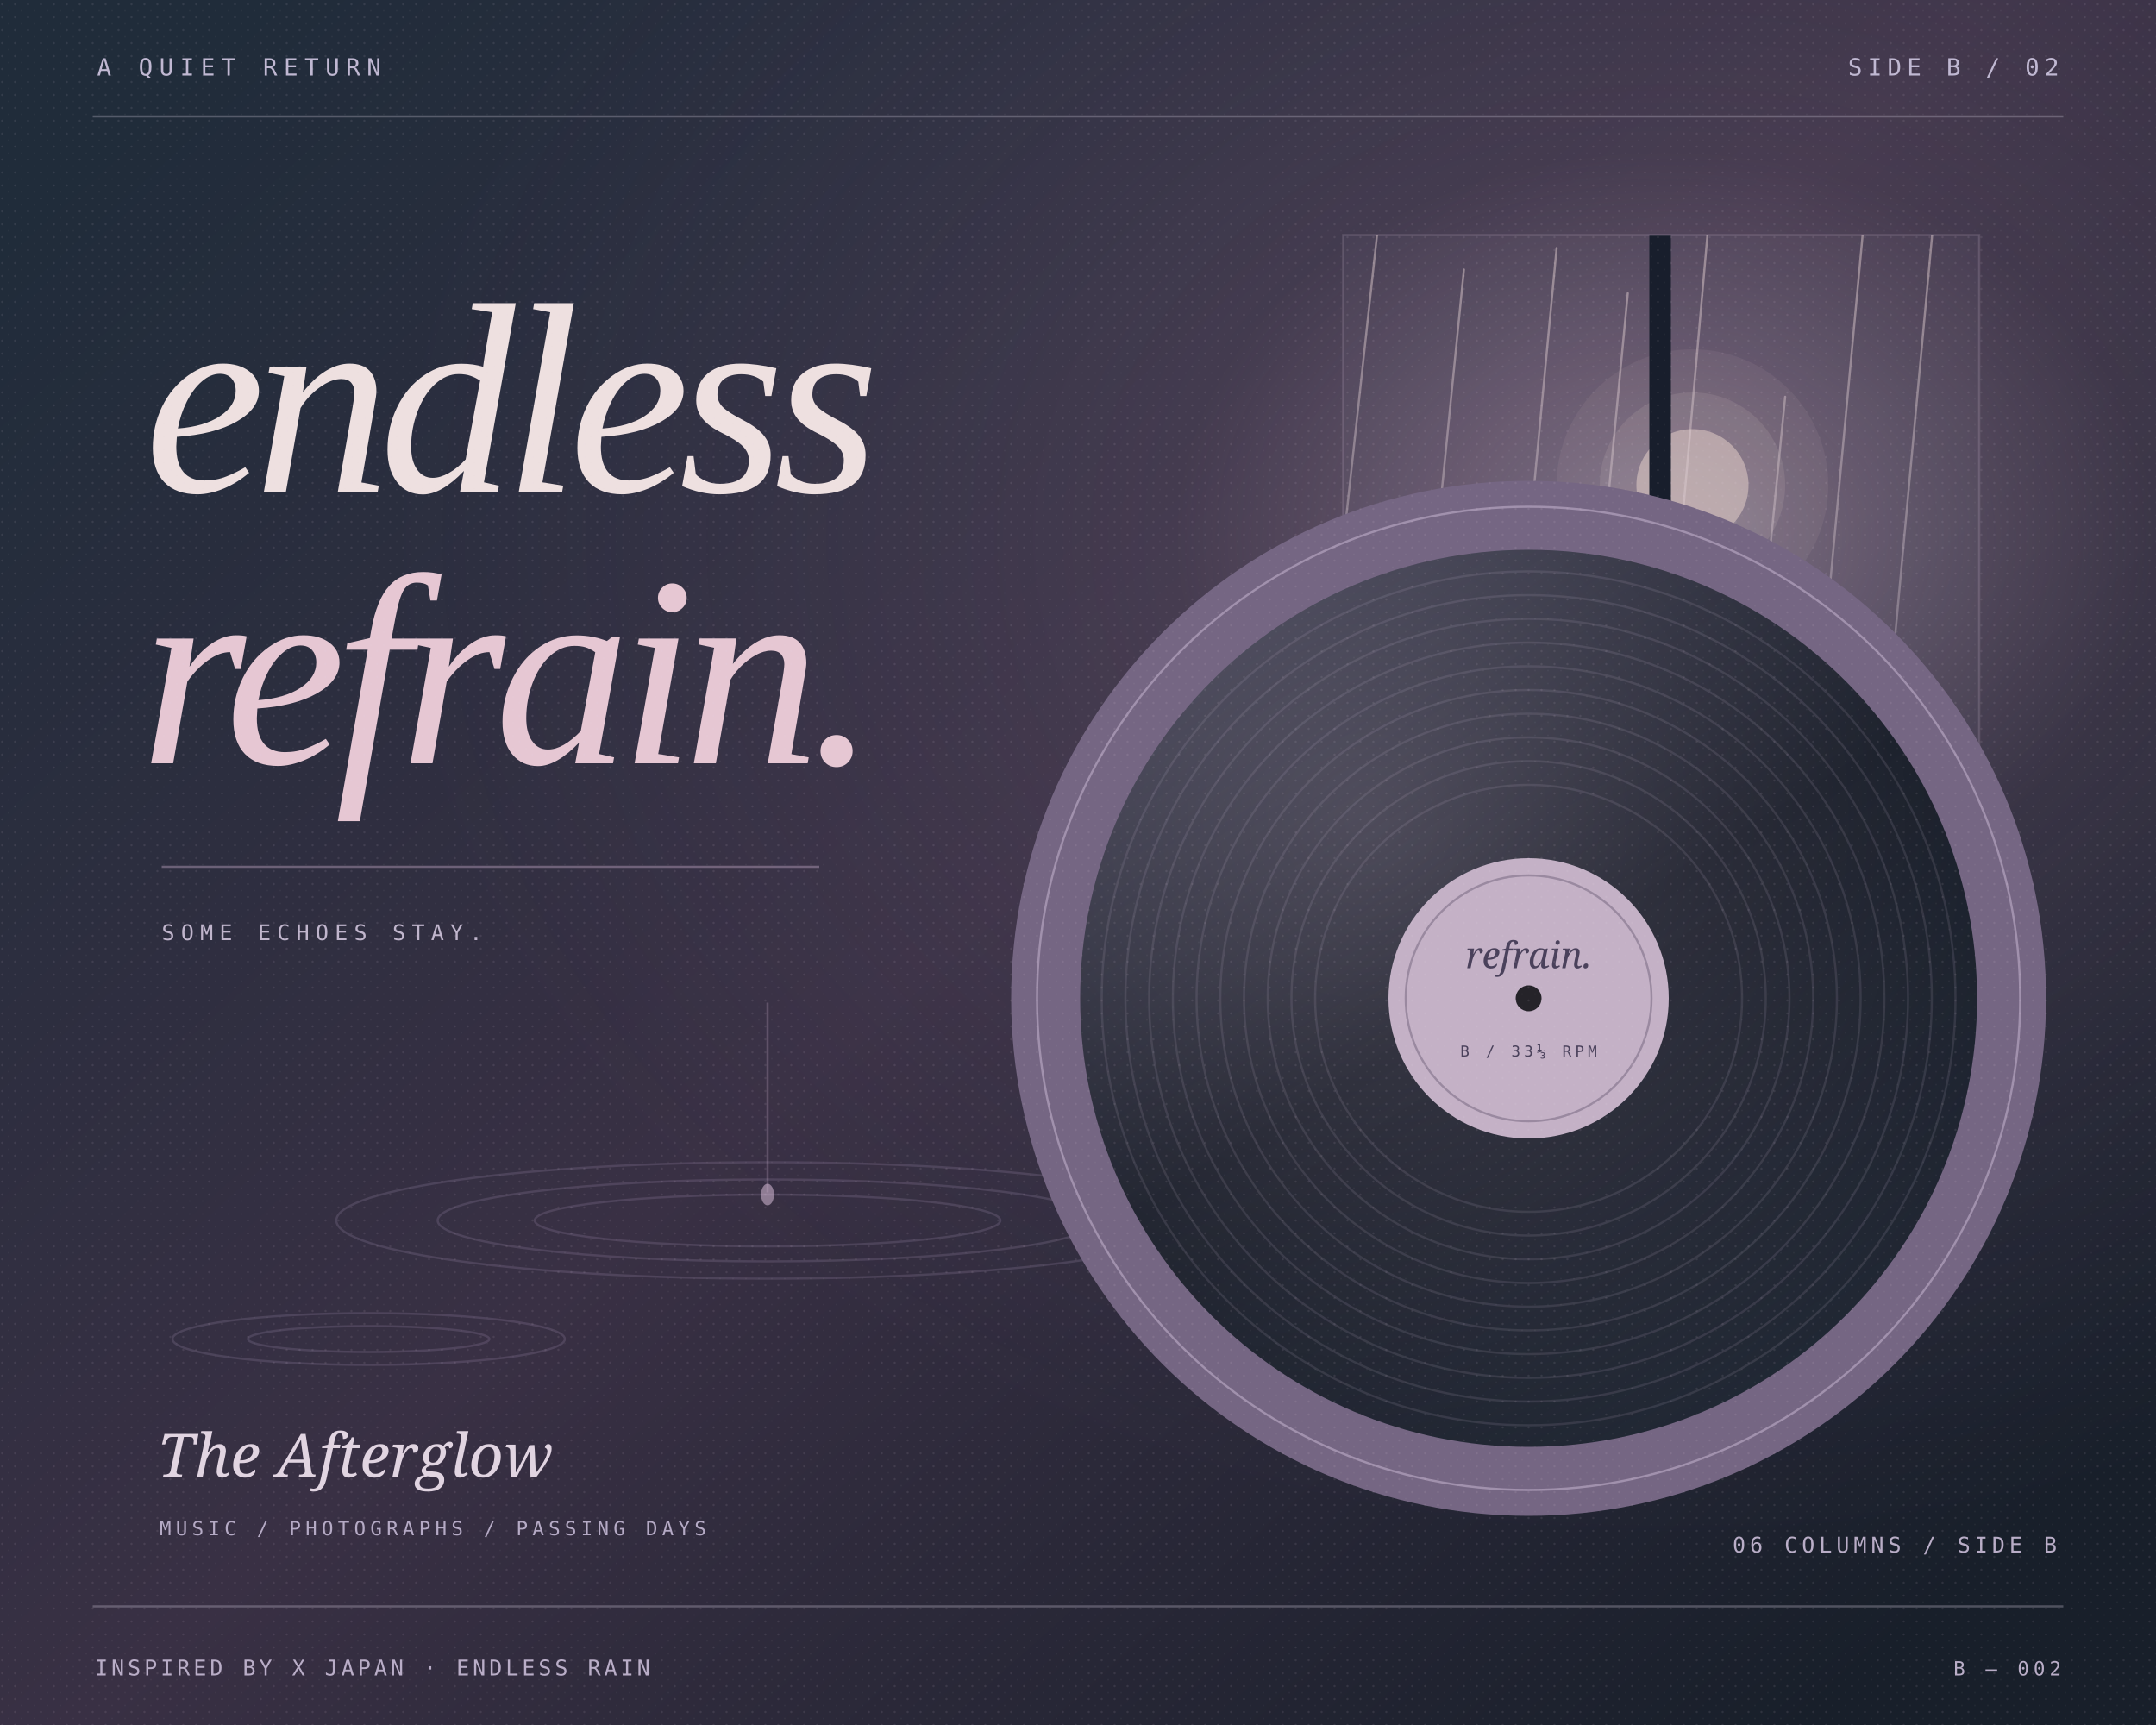
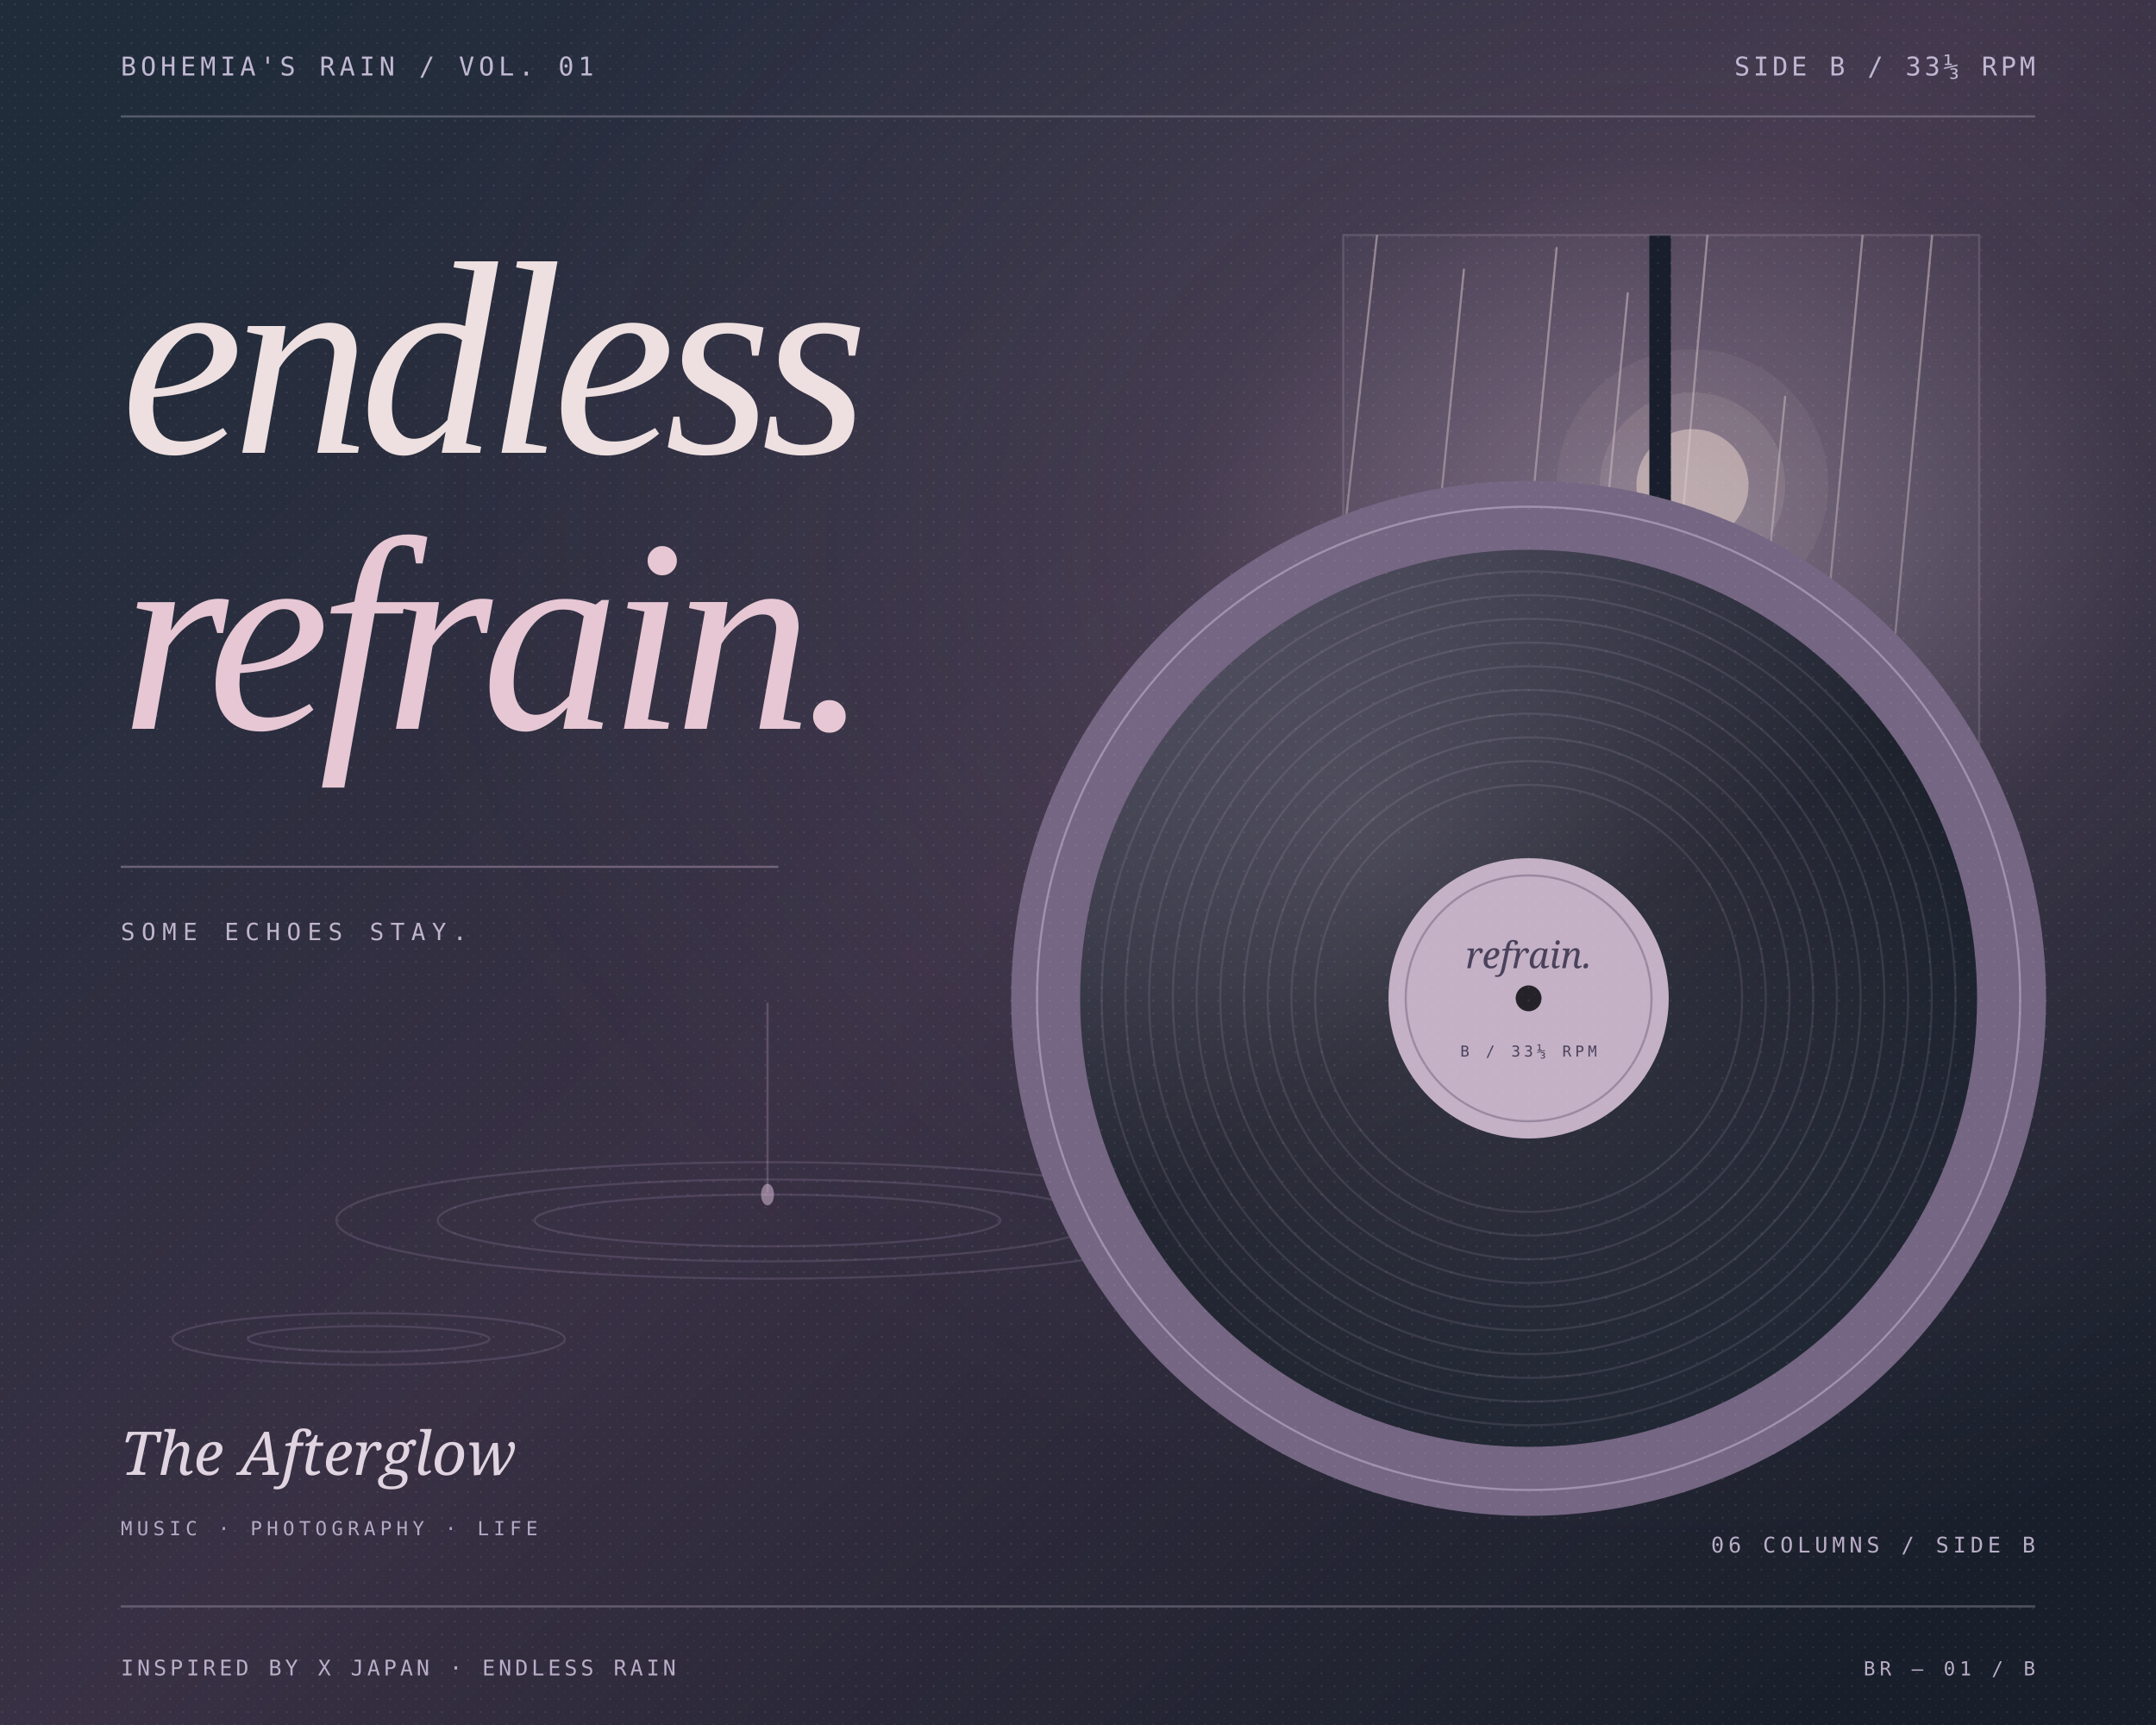
<svg xmlns="http://www.w3.org/2000/svg" width="1000" height="800" viewBox="0 0 1000 800" fill="none" role="img" aria-labelledby="title description">
  <defs>
    <linearGradient id="night" x1="120" y1="0" x2="840" y2="800" gradientUnits="userSpaceOnUse">
      <stop stop-color="#202c3a" />
      <stop offset=".5" stop-color="#393044" />
      <stop offset="1" stop-color="#181f2a" />
    </linearGradient>
    <radialGradient id="glow" cx=".77" cy=".31" r=".59">
      <stop stop-color="#c8b3c8" stop-opacity=".5" />
      <stop offset=".38" stop-color="#ad8ea9" stop-opacity=".13" />
      <stop offset="1" stop-color="#7e6c90" stop-opacity="0" />
    </radialGradient>
    <linearGradient id="rainlight" x1="750" y1="134" x2="750" y2="715" gradientUnits="userSpaceOnUse">
      <stop stop-color="#ebd7d8" stop-opacity=".45" />
      <stop offset="1" stop-color="#b6bad4" stop-opacity="0" />
    </linearGradient>
    <radialGradient id="vinyl" cx=".32" cy=".3" r=".8">
      <stop stop-color="#44424f" />
      <stop offset=".5" stop-color="#292b37" />
      <stop offset="1" stop-color="#101822" />
    </radialGradient>
    <linearGradient id="sheen" x1="580" y1="230" x2="860" y2="680" gradientUnits="userSpaceOnUse">
      <stop stop-color="#bdb4d9" stop-opacity=".23" />
      <stop offset=".48" stop-color="#bdb4d9" stop-opacity="0" />
      <stop offset="1" stop-color="#bdb4d9" stop-opacity=".11" />
    </linearGradient>
    <pattern id="grain" width="6" height="6" patternUnits="userSpaceOnUse">
      <circle cx="1" cy="2" r=".5" fill="#ebdbe8" opacity=".1" />
      <circle cx="4" cy="5" r=".4" fill="#ebdbe8" opacity=".05" />
    </pattern>
    <clipPath id="window">
      <path d="M623 109h295v451H623z" />
    </clipPath>
  </defs>
  <path fill="url(#night)" d="M0 0h1000v800H0z" />
  <path fill="url(#glow)" d="M0 0h1000v800H0z" />
-   <path d="M43 54h914M43 745h914" stroke="#d1c9d9" stroke-opacity=".3" />
-   <text x="45" y="35" fill="#c0b8d2" font-family="monospace" font-size="11" letter-spacing="3">A QUIET RETURN</text>
-   <text x="955" y="35" text-anchor="end" fill="#c0b8d2" font-family="monospace" font-size="11" letter-spacing="2.5">SIDE B / 02</text>
+   <path d="M56 54h888M56 745h888" stroke="#d1c9d9" stroke-opacity=".3" />
+   <text x="56" y="35" fill="#c0b8d2" font-family="monospace" font-size="12" letter-spacing="2">BOHEMIA'S RAIN / VOL. 01</text>
+   <text x="944" y="35" text-anchor="end" fill="#c0b8d2" font-family="monospace" font-size="12" letter-spacing="1.6">SIDE B / 33⅓ RPM</text>
  <g clip-path="url(#window)">
    <path fill="#c7b4ca" fill-opacity=".045" d="M623 109h295v451H623z" />
    <circle cx="785" cy="225" r="63" fill="#e9d3d3" fill-opacity=".07" />
    <circle cx="785" cy="225" r="43" fill="#f0dad6" fill-opacity=".11" />
    <circle cx="785" cy="225" r="26" fill="#f3ddd4" fill-opacity=".46" />
    <g stroke="url(#rainlight)" stroke-linecap="round">
      <path d="m640 97-19 174m58-146-24 240m67-250-35 370m68-349-21 220m59-259-34 387m69-300-23 233m62-341-34 365m64-341-36 390m-241-30-11 130m76-120-8 84m70-171-15 204m69-81-12 130m45-169-13 128" />
    </g>
    <path d="M770 0v620" stroke="#181e2c" stroke-width="10" />
    <path d="M619 378h312" stroke="#181e2c" stroke-width="9" />
    <path d="M636 562h285" stroke="#b6a8c7" stroke-opacity=".26" />
  </g>
  <path d="M623 109h295v451H623z" stroke="#d8c5dc" stroke-opacity=".18" />
-   <text x="67" y="228" fill="#eee0e0" font-family="Georgia,'Times New Roman',serif" font-size="126" font-style="italic" letter-spacing="-5">endless</text>
-   <text x="65" y="354" fill="#e6c7d3" font-family="Georgia,'Times New Roman',serif" font-size="126" font-style="italic" letter-spacing="-5">refrain.</text>
-   <path d="M75 402h305" stroke="#c9adca" stroke-opacity=".4" />
-   <text x="75" y="436" fill="#c0b5cc" font-family="monospace" font-size="10" letter-spacing="2.9">SOME ECHOES STAY.</text>
+   <text x="56" y="210" fill="#eee0e0" font-family="Georgia,'Times New Roman',serif" font-size="128" font-style="italic" letter-spacing="-5">endless</text>
+   <text x="56" y="338" fill="#e6c7d3" font-family="Georgia,'Times New Roman',serif" font-size="128" font-style="italic" letter-spacing="-5">refrain.</text>
+   <path d="M56 402h305" stroke="#c9adca" stroke-opacity=".4" />
+   <text x="56" y="436" fill="#c0b5cc" font-family="monospace" font-size="11" letter-spacing="3">SOME ECHOES STAY.</text>
  <g stroke="#bba6c8" stroke-opacity=".18">
    <ellipse cx="356" cy="566" rx="200" ry="27" />
    <ellipse cx="356" cy="566" rx="153" ry="19" />
    <ellipse cx="356" cy="566" rx="108" ry="12" />
    <ellipse cx="171" cy="621" rx="91" ry="12" />
    <ellipse cx="171" cy="621" rx="56" ry="6" />
  </g>
  <path d="m356 465 0 88" stroke="#d4b9d4" stroke-opacity=".24" />
  <ellipse cx="356" cy="554" rx="3" ry="5" fill="#d4b9d4" fill-opacity=".55" />
  <g id="record-vinyl" data-center="709 463" data-outer-radius="240">
    <circle cx="709" cy="463" r="240" fill="#756683" />
    <circle cx="709" cy="463" r="228" stroke="#cbb9d4" stroke-opacity=".52" />
    <circle cx="709" cy="463" r="208" fill="url(#vinyl)" />
    <g stroke="#cbb9d4" stroke-opacity=".13">
      <circle cx="709" cy="463" r="198" />
      <circle cx="709" cy="463" r="187" />
      <circle cx="709" cy="463" r="176" />
      <circle cx="709" cy="463" r="165" />
      <circle cx="709" cy="463" r="154" />
      <circle cx="709" cy="463" r="143" />
      <circle cx="709" cy="463" r="132" />
      <circle cx="709" cy="463" r="121" />
      <circle cx="709" cy="463" r="110" />
      <circle cx="709" cy="463" r="99" />
    </g>
    <circle cx="709" cy="463" r="208" fill="url(#sheen)" />
    <circle cx="709" cy="463" r="65" fill="#c4b1c6" />
    <circle cx="709" cy="463" r="57" stroke="#4a415b" stroke-opacity=".35" />
    <text x="709" y="449" text-anchor="middle" fill="#4a415b" font-family="Georgia,serif" font-size="17" font-style="italic">refrain.</text>
    <circle cx="709" cy="463" r="6" fill="#252329" />
    <text x="709" y="490" text-anchor="middle" fill="#4a415b" font-family="monospace" font-size="7" letter-spacing="1.7">B / 33⅓ RPM</text>
  </g>
-   <text x="954" y="720" text-anchor="end" fill="#b9adc7" font-family="monospace" font-size="10" letter-spacing="2">06 COLUMNS / SIDE B</text>
-   <text x="73" y="685" fill="#e1d4e1" font-family="Georgia,serif" font-size="28" font-style="italic">The Afterglow</text>
-   <text x="74" y="712" fill="#b5aac5" font-family="monospace" font-size="9" letter-spacing="2.1">MUSIC / PHOTOGRAPHS / PASSING DAYS</text>
-   <text x="44" y="777" fill="#b9adc7" font-family="monospace" font-size="10" letter-spacing="1.6">INSPIRED BY X JAPAN · ENDLESS RAIN</text>
-   <text x="956" y="777" text-anchor="end" fill="#b9adc7" font-family="monospace" font-size="9" letter-spacing="2">B — 002</text>
+   <text x="944" y="720" text-anchor="end" fill="#b9adc7" font-family="monospace" font-size="10" letter-spacing="2">06 COLUMNS / SIDE B</text>
+   <text x="56" y="684" fill="#e1d4e1" font-family="Georgia,serif" font-size="28" font-style="italic">The Afterglow</text>
+   <text x="56" y="712" fill="#b5aac5" font-family="monospace" font-size="9" letter-spacing="2.1">MUSIC · PHOTOGRAPHY · LIFE</text>
+   <text x="56" y="777" fill="#b9adc7" font-family="monospace" font-size="10" letter-spacing="1.6">INSPIRED BY X JAPAN · ENDLESS RAIN</text>
+   <text x="944" y="777" text-anchor="end" fill="#b9adc7" font-family="monospace" font-size="9" letter-spacing="2">BR — 01 / B</text>
  <path fill="url(#grain)" d="M0 0h1000v800H0z" />
</svg>
